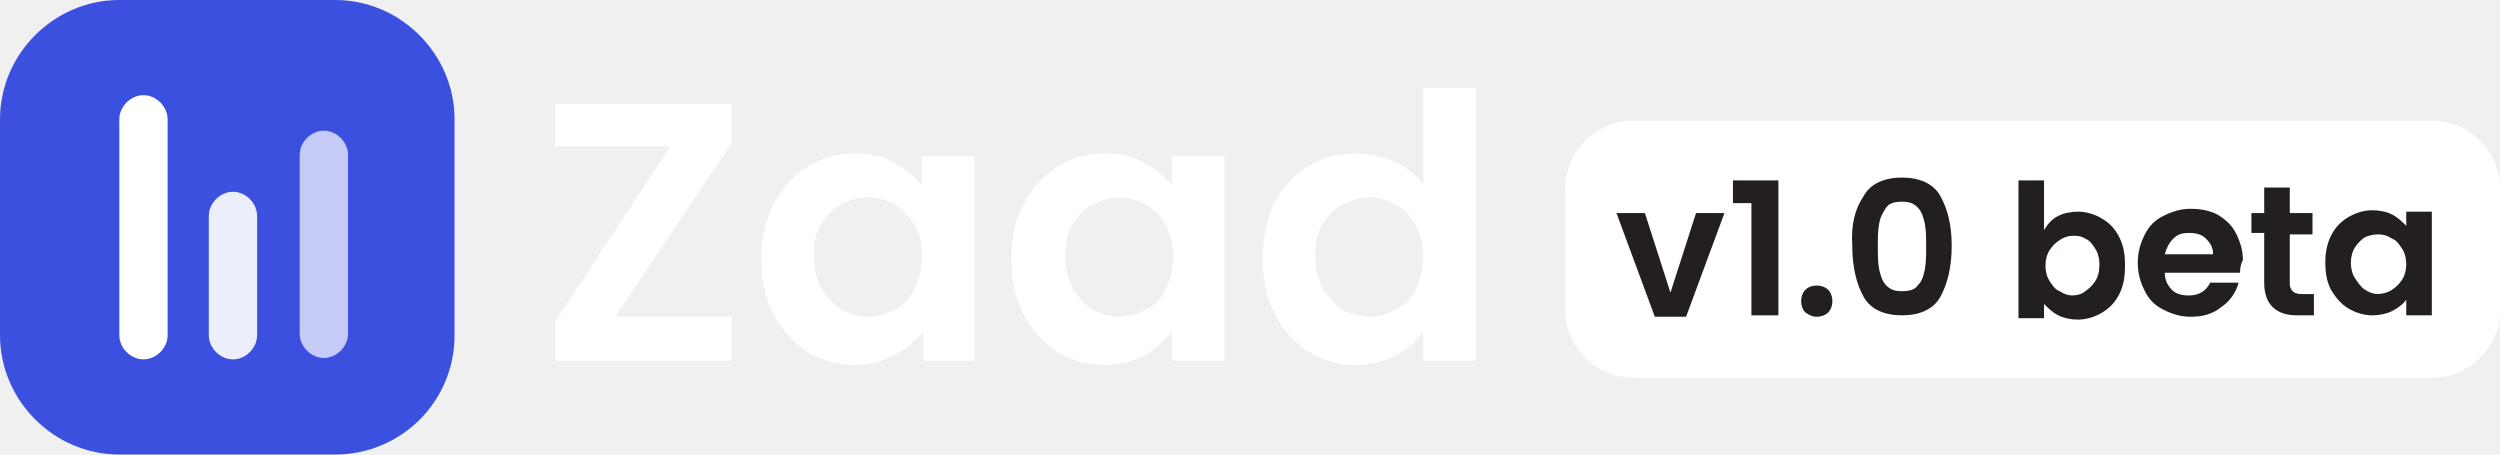
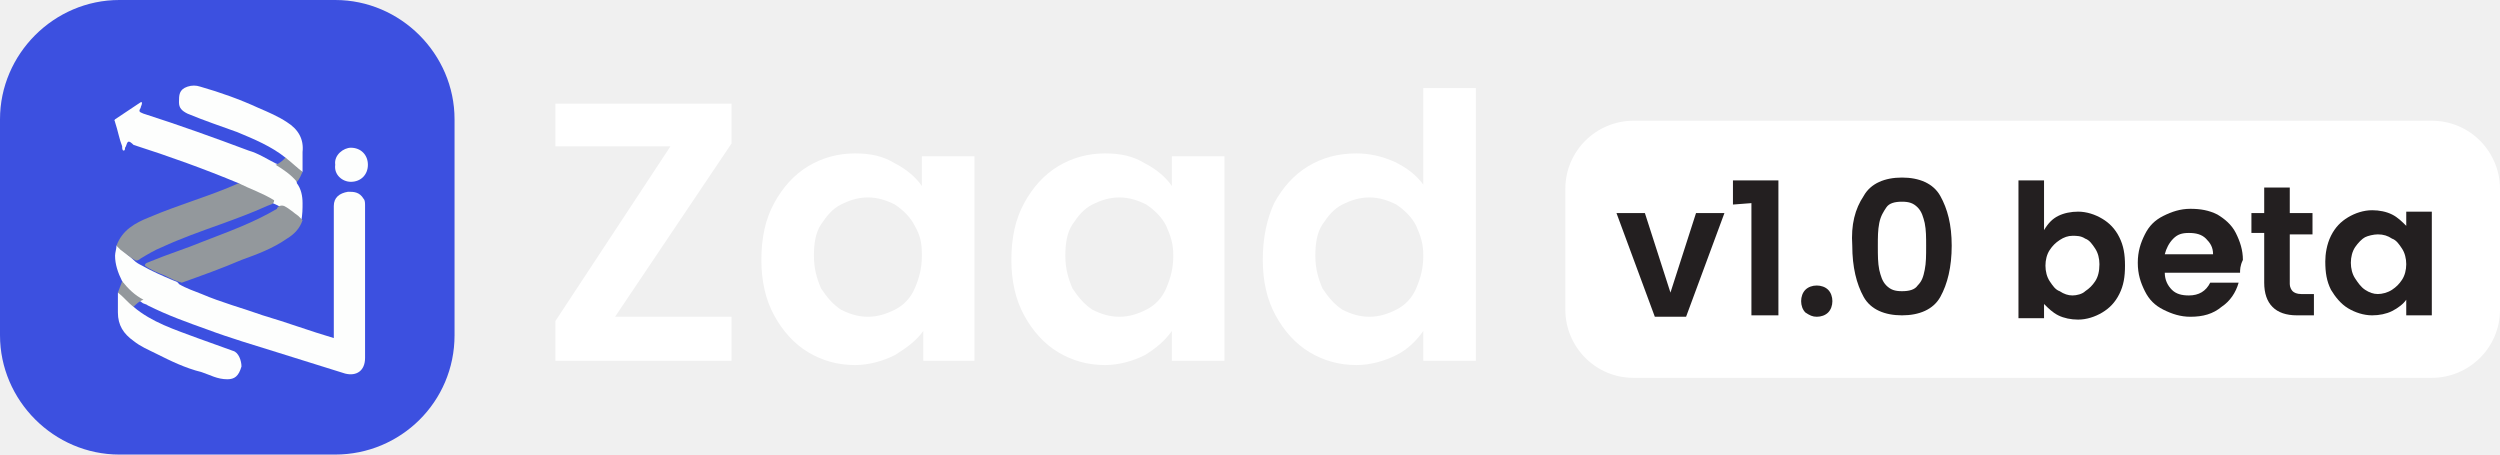
<svg xmlns="http://www.w3.org/2000/svg" version="1.1" id="Layer_1" x="0px" y="0px" viewBox="0 0 176 32" style="enable-background:new 0 0 176 32;" xml:space="preserve">
  <style type="text/css">
	.st0{fill:#FFFFFF;}
	.st1{fill:#3C50E0;}
- 	.st2{opacity:0.9;}
- 	.st3{opacity:0.7;}
- 	.st4{fill:#231F20;}
+ 	.st2{fill:#231F20;}
+ 	.st3{fill:#FDFEFD;}
+ 	.st4{fill:#93989C;}
</style>
  <g>
-     <path class="st0" d="M43.3,22.3h8.2v3.1H39.1v-2.8l8.1-12.3h-8.1V7.3h12.4v2.8L43.3,22.3z" />
-     <path class="st0" d="M54.5,14.3c0.6-1.1,1.4-2,2.4-2.6c1-0.6,2.1-0.9,3.3-0.9c1.1,0,2,0.2,2.8,0.7c0.8,0.4,1.5,1,1.9,1.6V11h3.7   v14.4H65v-2.1C64.5,24,63.8,24.5,63,25c-0.8,0.4-1.8,0.7-2.8,0.7c-1.2,0-2.3-0.3-3.3-0.9c-1-0.6-1.8-1.5-2.4-2.6   c-0.6-1.1-0.9-2.4-0.9-3.9C53.6,16.7,53.9,15.4,54.5,14.3z M64.4,15.9c-0.3-0.6-0.8-1.1-1.4-1.5c-0.6-0.3-1.2-0.5-1.9-0.5   c-0.7,0-1.3,0.2-1.9,0.5c-0.6,0.3-1,0.8-1.4,1.4c-0.4,0.6-0.5,1.4-0.5,2.2c0,0.9,0.2,1.6,0.5,2.3c0.4,0.6,0.8,1.1,1.4,1.5   c0.6,0.3,1.2,0.5,1.9,0.5c0.7,0,1.3-0.2,1.9-0.5c0.6-0.3,1.1-0.8,1.4-1.5s0.5-1.4,0.5-2.3S64.8,16.6,64.4,15.9z" />
-     <path class="st0" d="M72.1,14.3c0.6-1.1,1.4-2,2.4-2.6c1-0.6,2.1-0.9,3.3-0.9c1.1,0,2,0.2,2.8,0.7c0.8,0.4,1.5,1,1.9,1.6V11h3.7   v14.4h-3.7v-2.1c-0.5,0.7-1.1,1.2-1.9,1.7c-0.8,0.4-1.8,0.7-2.8,0.7c-1.2,0-2.3-0.3-3.3-0.9c-1-0.6-1.8-1.5-2.4-2.6   c-0.6-1.1-0.9-2.4-0.9-3.9C71.2,16.7,71.5,15.4,72.1,14.3z M82.1,15.9c-0.3-0.6-0.8-1.1-1.4-1.5c-0.6-0.3-1.2-0.5-1.9-0.5   c-0.7,0-1.3,0.2-1.9,0.5c-0.6,0.3-1,0.8-1.4,1.4c-0.4,0.6-0.5,1.4-0.5,2.2c0,0.9,0.2,1.6,0.5,2.3c0.4,0.6,0.8,1.1,1.4,1.5   c0.6,0.3,1.2,0.5,1.9,0.5c0.7,0,1.3-0.2,1.9-0.5c0.6-0.3,1.1-0.8,1.4-1.5s0.5-1.4,0.5-2.3S82.4,16.6,82.1,15.9z" />
-     <path class="st0" d="M89.7,14.3c0.6-1.1,1.4-2,2.4-2.6c1-0.6,2.1-0.9,3.4-0.9c0.9,0,1.8,0.2,2.7,0.6c0.8,0.4,1.5,0.9,2,1.6V6.2h3.7   v19.2h-3.7v-2.1c-0.5,0.7-1.1,1.3-1.9,1.7c-0.8,0.4-1.8,0.7-2.8,0.7c-1.2,0-2.3-0.3-3.3-0.9c-1-0.6-1.8-1.5-2.4-2.6   c-0.6-1.1-0.9-2.4-0.9-3.9C88.9,16.7,89.2,15.4,89.7,14.3z M99.7,15.9c-0.3-0.6-0.8-1.1-1.4-1.5c-0.6-0.3-1.2-0.5-1.9-0.5   s-1.3,0.2-1.9,0.5c-0.6,0.3-1,0.8-1.4,1.4c-0.4,0.6-0.5,1.4-0.5,2.2c0,0.9,0.2,1.6,0.5,2.3c0.4,0.6,0.8,1.1,1.4,1.5   c0.6,0.3,1.2,0.5,1.9,0.5c0.7,0,1.3-0.2,1.9-0.5c0.6-0.3,1.1-0.8,1.4-1.5s0.5-1.4,0.5-2.3S100,16.6,99.7,15.9z" />
+     <path class="st0" d="M43.3,22.3h8.2v3.1H39.1v-2.8l8.1-12.3h-8.1v-3h12.4v2.8L43.3,22.3z" />
+     <path class="st0" d="M54.5,14.3c0.6-1.1,1.4-2,2.4-2.6c1-0.6,2.1-0.9,3.3-0.9c1.1,0,2,0.2,2.8,0.7c0.8,0.4,1.5,1,1.9,1.6V11h3.7   v14.4H65v-2.1c-0.5,0.7-1.2,1.2-2,1.7c-0.8,0.4-1.8,0.7-2.8,0.7c-1.2,0-2.3-0.3-3.3-0.9s-1.8-1.5-2.4-2.6c-0.6-1.1-0.9-2.4-0.9-3.9   C53.6,16.7,53.9,15.4,54.5,14.3z M64.4,15.9c-0.3-0.6-0.8-1.1-1.4-1.5c-0.6-0.3-1.2-0.5-1.9-0.5s-1.3,0.2-1.9,0.5   c-0.6,0.3-1,0.8-1.4,1.4c-0.4,0.6-0.5,1.4-0.5,2.2c0,0.9,0.2,1.6,0.5,2.3c0.4,0.6,0.8,1.1,1.4,1.5c0.6,0.3,1.2,0.5,1.9,0.5   s1.3-0.2,1.9-0.5c0.6-0.3,1.1-0.8,1.4-1.5s0.5-1.4,0.5-2.3S64.8,16.6,64.4,15.9z" />
+     <path class="st0" d="M72.1,14.3c0.6-1.1,1.4-2,2.4-2.6c1-0.6,2.1-0.9,3.3-0.9c1.1,0,2,0.2,2.8,0.7c0.8,0.4,1.5,1,1.9,1.6V11h3.7   v14.4h-3.7v-2.1C82,24,81.4,24.5,80.6,25c-0.8,0.4-1.8,0.7-2.8,0.7c-1.2,0-2.3-0.3-3.3-0.9s-1.8-1.5-2.4-2.6s-0.9-2.4-0.9-3.9   C71.2,16.7,71.5,15.4,72.1,14.3z M82.1,15.9c-0.3-0.6-0.8-1.1-1.4-1.5c-0.6-0.3-1.2-0.5-1.9-0.5c-0.7,0-1.3,0.2-1.9,0.5   s-1,0.8-1.4,1.4C75.1,16.4,75,17.2,75,18c0,0.9,0.2,1.6,0.5,2.3c0.4,0.6,0.8,1.1,1.4,1.5c0.6,0.3,1.2,0.5,1.9,0.5   c0.7,0,1.3-0.2,1.9-0.5s1.1-0.8,1.4-1.5s0.5-1.4,0.5-2.3S82.4,16.6,82.1,15.9z" />
+     <path class="st0" d="M89.7,14.3c0.6-1.1,1.4-2,2.4-2.6c1-0.6,2.1-0.9,3.4-0.9c0.9,0,1.8,0.2,2.7,0.6c0.8,0.4,1.5,0.9,2,1.6V6.2h3.7   v19.2h-3.7v-2.1c-0.5,0.7-1.1,1.3-1.9,1.7c-0.8,0.4-1.8,0.7-2.8,0.7c-1.2,0-2.3-0.3-3.3-0.9s-1.8-1.5-2.4-2.6s-0.9-2.4-0.9-3.9   C88.9,16.7,89.2,15.4,89.7,14.3z M99.7,15.9c-0.3-0.6-0.8-1.1-1.4-1.5c-0.6-0.3-1.2-0.5-1.9-0.5s-1.3,0.2-1.9,0.5s-1,0.8-1.4,1.4   c-0.4,0.6-0.5,1.4-0.5,2.2c0,0.9,0.2,1.6,0.5,2.3c0.4,0.6,0.8,1.1,1.4,1.5c0.6,0.3,1.2,0.5,1.9,0.5c0.7,0,1.3-0.2,1.9-0.5   s1.1-0.8,1.4-1.5s0.5-1.4,0.5-2.3S100,16.6,99.7,15.9z" />
  </g>
  <path class="st1" d="M0,8.4C0,3.8,3.8,0,8.4,0h15.2C28.2,0,32,3.8,32,8.4v15.2c0,4.7-3.8,8.4-8.4,8.4H8.4C3.8,32,0,28.2,0,23.6V8.4z  " />
-   <g>
-     <path class="st0" d="M8.4,8.4c0-0.9,0.8-1.7,1.7-1.7l0,0c0.9,0,1.7,0.8,1.7,1.7v15.2c0,0.9-0.8,1.7-1.7,1.7l0,0   c-0.9,0-1.7-0.8-1.7-1.7V8.4z" />
-   </g>
-   <g class="st2">
-     <path class="st0" d="M14.7,15.2c0-0.9,0.8-1.7,1.7-1.7l0,0c0.9,0,1.7,0.8,1.7,1.7v8.4c0,0.9-0.8,1.7-1.7,1.7l0,0   c-0.9,0-1.7-0.8-1.7-1.7V15.2z" />
-   </g>
-   <g class="st3">
-     <path class="st0" d="M21.1,10.9c0-0.9,0.8-1.7,1.7-1.7l0,0c0.9,0,1.7,0.8,1.7,1.7v12.6c0,0.9-0.8,1.7-1.7,1.7l0,0   c-0.9,0-1.7-0.8-1.7-1.7V10.9z" />
-   </g>
  <path class="st0" d="M171.2,26.6H115c-2.7,0-4.8-2.2-4.8-4.8v-8.5c0-2.7,2.2-4.8,4.8-4.8h56.2c2.7,0,4.8,2.2,4.8,4.8v8.5  C176,24.5,173.8,26.6,171.2,26.6z" />
  <g>
-     <path class="st4" d="M117.6,20.6l1.8-5.6h2l-2.7,7.3h-2.2l-2.7-7.3h2L117.6,20.6z" />
-     <path class="st4" d="M122,14.4v-1.7h3.2v9.5h-1.9v-7.9H122z" />
-     <path class="st4" d="M127.1,22c-0.2-0.2-0.3-0.5-0.3-0.8c0-0.3,0.1-0.6,0.3-0.8s0.5-0.3,0.8-0.3c0.3,0,0.6,0.1,0.8,0.3   c0.2,0.2,0.3,0.5,0.3,0.8c0,0.3-0.1,0.6-0.3,0.8c-0.2,0.2-0.5,0.3-0.8,0.3C127.6,22.3,127.4,22.2,127.1,22z" />
-     <path class="st4" d="M131.2,13.8c0.5-0.9,1.5-1.3,2.7-1.3s2.2,0.4,2.7,1.3c0.5,0.9,0.8,2,0.8,3.5c0,1.5-0.3,2.7-0.8,3.6   c-0.5,0.9-1.5,1.3-2.7,1.3s-2.2-0.4-2.7-1.3c-0.5-0.9-0.8-2.1-0.8-3.6C130.3,15.8,130.6,14.7,131.2,13.8z M135.5,15.7   c-0.1-0.4-0.2-0.8-0.5-1.1s-0.6-0.4-1.1-0.4s-0.9,0.1-1.1,0.4s-0.4,0.6-0.5,1.1s-0.1,1-0.1,1.6c0,0.7,0,1.2,0.1,1.7   c0.1,0.4,0.2,0.8,0.5,1.1c0.3,0.3,0.6,0.4,1.1,0.4s0.9-0.1,1.1-0.4c0.3-0.3,0.4-0.6,0.5-1.1c0.1-0.5,0.1-1,0.1-1.7   C135.6,16.7,135.6,16.2,135.5,15.7z" />
-     <path class="st4" d="M144.9,15.2c0.4-0.2,0.9-0.3,1.4-0.3c0.6,0,1.2,0.2,1.7,0.5s0.9,0.7,1.2,1.3c0.3,0.6,0.4,1.2,0.4,2   s-0.1,1.4-0.4,2c-0.3,0.6-0.7,1-1.2,1.3s-1.1,0.5-1.7,0.5c-0.5,0-1-0.1-1.4-0.3c-0.4-0.2-0.7-0.5-1-0.8v1h-1.8v-9.7h1.8v3.5   C144.2,15.7,144.5,15.4,144.9,15.2z M147.5,17.5c-0.2-0.3-0.4-0.6-0.7-0.7c-0.3-0.2-0.6-0.2-0.9-0.2c-0.3,0-0.6,0.1-0.9,0.3   c-0.3,0.2-0.5,0.4-0.7,0.7c-0.2,0.3-0.3,0.7-0.3,1.1s0.1,0.8,0.3,1.1c0.2,0.3,0.4,0.6,0.7,0.7c0.3,0.2,0.6,0.3,0.9,0.3   c0.3,0,0.7-0.1,0.9-0.3c0.3-0.2,0.5-0.4,0.7-0.7s0.3-0.7,0.3-1.2C147.8,18.2,147.7,17.8,147.5,17.5z" />
-     <path class="st4" d="M157.7,19.2h-5.3c0,0.5,0.2,0.9,0.5,1.2c0.3,0.3,0.7,0.4,1.2,0.4c0.7,0,1.2-0.3,1.5-0.9h2   c-0.2,0.7-0.6,1.3-1.2,1.7c-0.6,0.5-1.3,0.7-2.2,0.7c-0.7,0-1.3-0.2-1.9-0.5c-0.6-0.3-1-0.7-1.3-1.3c-0.3-0.6-0.5-1.2-0.5-2   c0-0.8,0.2-1.4,0.5-2s0.7-1,1.3-1.3s1.2-0.5,1.9-0.5c0.7,0,1.3,0.1,1.9,0.4c0.5,0.3,1,0.7,1.3,1.3s0.5,1.2,0.5,1.9   C157.7,18.7,157.7,19,157.7,19.2z M155.8,17.9c0-0.5-0.2-0.8-0.5-1.1c-0.3-0.3-0.7-0.4-1.2-0.4c-0.5,0-0.8,0.1-1.1,0.4   c-0.3,0.3-0.5,0.7-0.6,1.1H155.8z" />
-     <path class="st4" d="M161.2,16.5V20c0,0.2,0.1,0.4,0.2,0.5c0.1,0.1,0.3,0.2,0.6,0.2h0.9v1.5h-1.2c-1.5,0-2.3-0.8-2.3-2.3v-3.5h-0.9   V15h0.9v-1.8h1.8V15h1.6v1.5H161.2z" />
-     <path class="st4" d="M164.1,16.6c0.3-0.6,0.7-1,1.2-1.3s1.1-0.5,1.7-0.5c0.5,0,1,0.1,1.4,0.3c0.4,0.2,0.7,0.5,1,0.8v-1h1.8v7.3   h-1.8v-1.1c-0.2,0.3-0.6,0.6-1,0.8c-0.4,0.2-0.9,0.3-1.4,0.3c-0.6,0-1.2-0.2-1.7-0.5s-0.9-0.8-1.2-1.3c-0.3-0.6-0.4-1.2-0.4-2   C163.7,17.9,163.8,17.2,164.1,16.6z M169.1,17.5c-0.2-0.3-0.4-0.6-0.7-0.7c-0.3-0.2-0.6-0.3-1-0.3c-0.3,0-0.7,0.1-0.9,0.2   s-0.5,0.4-0.7,0.7c-0.2,0.3-0.3,0.7-0.3,1.1s0.1,0.8,0.3,1.1c0.2,0.3,0.4,0.6,0.7,0.8c0.3,0.2,0.6,0.3,0.9,0.3c0.3,0,0.7-0.1,1-0.3   s0.5-0.4,0.7-0.7c0.2-0.3,0.3-0.7,0.3-1.1S169.3,17.8,169.1,17.5z" />
+     <path class="st2" d="M117.6,20.6l1.8-5.6h2l-2.7,7.3h-2.2l-2.7-7.3h2L117.6,20.6z" />
+     <path class="st2" d="M122,14.4v-1.7h3.2v9.5h-1.9v-7.9L122,14.4L122,14.4z" />
+     <path class="st2" d="M127.1,22c-0.2-0.2-0.3-0.5-0.3-0.8s0.1-0.6,0.3-0.8s0.5-0.3,0.8-0.3c0.3,0,0.6,0.1,0.8,0.3   c0.2,0.2,0.3,0.5,0.3,0.8s-0.1,0.6-0.3,0.8c-0.2,0.2-0.5,0.3-0.8,0.3C127.6,22.3,127.4,22.2,127.1,22z" />
+     <path class="st2" d="M131.2,13.8c0.5-0.9,1.5-1.3,2.7-1.3s2.2,0.4,2.7,1.3c0.5,0.9,0.8,2,0.8,3.5s-0.3,2.7-0.8,3.6   s-1.5,1.3-2.7,1.3s-2.2-0.4-2.7-1.3s-0.8-2.1-0.8-3.6C130.3,15.8,130.6,14.7,131.2,13.8z M135.5,15.7c-0.1-0.4-0.2-0.8-0.5-1.1   s-0.6-0.4-1.1-0.4s-0.9,0.1-1.1,0.4s-0.4,0.6-0.5,1.1c-0.1,0.5-0.1,1-0.1,1.6c0,0.7,0,1.2,0.1,1.7c0.1,0.4,0.2,0.8,0.5,1.1   c0.3,0.3,0.6,0.4,1.1,0.4s0.9-0.1,1.1-0.4c0.3-0.3,0.4-0.6,0.5-1.1s0.1-1,0.1-1.7C135.6,16.7,135.6,16.2,135.5,15.7z" />
+     <path class="st2" d="M144.9,15.2c0.4-0.2,0.9-0.3,1.4-0.3c0.6,0,1.2,0.2,1.7,0.5s0.9,0.7,1.2,1.3c0.3,0.6,0.4,1.2,0.4,2   s-0.1,1.4-0.4,2c-0.3,0.6-0.7,1-1.2,1.3s-1.1,0.5-1.7,0.5c-0.5,0-1-0.1-1.4-0.3c-0.4-0.2-0.7-0.5-1-0.8v1h-1.8v-9.7h1.8v3.5   C144.2,15.7,144.5,15.4,144.9,15.2z M147.5,17.5c-0.2-0.3-0.4-0.6-0.7-0.7c-0.3-0.2-0.6-0.2-0.9-0.2c-0.3,0-0.6,0.1-0.9,0.3   c-0.3,0.2-0.5,0.4-0.7,0.7c-0.2,0.3-0.3,0.7-0.3,1.1s0.1,0.8,0.3,1.1c0.2,0.3,0.4,0.6,0.7,0.7c0.3,0.2,0.6,0.3,0.9,0.3   c0.3,0,0.7-0.1,0.9-0.3c0.3-0.2,0.5-0.4,0.7-0.7s0.3-0.7,0.3-1.2C147.8,18.2,147.7,17.8,147.5,17.5z" />
+     <path class="st2" d="M157.7,19.2h-5.3c0,0.5,0.2,0.9,0.5,1.2c0.3,0.3,0.7,0.4,1.2,0.4c0.7,0,1.2-0.3,1.5-0.9h2   c-0.2,0.7-0.6,1.3-1.2,1.7c-0.6,0.5-1.3,0.7-2.2,0.7c-0.7,0-1.3-0.2-1.9-0.5c-0.6-0.3-1-0.7-1.3-1.3c-0.3-0.6-0.5-1.2-0.5-2   s0.2-1.4,0.5-2s0.7-1,1.3-1.3s1.2-0.5,1.9-0.5s1.3,0.1,1.9,0.4c0.5,0.3,1,0.7,1.3,1.3s0.5,1.2,0.5,1.9   C157.7,18.7,157.7,19,157.7,19.2z M155.8,17.9c0-0.5-0.2-0.8-0.5-1.1c-0.3-0.3-0.7-0.4-1.2-0.4s-0.8,0.1-1.1,0.4s-0.5,0.7-0.6,1.1   H155.8z" />
+     <path class="st2" d="M161.2,16.5V20c0,0.2,0.1,0.4,0.2,0.5c0.1,0.1,0.3,0.2,0.6,0.2h0.9v1.5h-1.2c-1.5,0-2.3-0.8-2.3-2.3v-3.5h-0.9   V15h0.9v-1.8h1.8V15h1.6v1.5H161.2z" />
+     <path class="st2" d="M164.1,16.6c0.3-0.6,0.7-1,1.2-1.3s1.1-0.5,1.7-0.5c0.5,0,1,0.1,1.4,0.3s0.7,0.5,1,0.8v-1h1.8v7.3h-1.8v-1.1   c-0.2,0.3-0.6,0.6-1,0.8c-0.4,0.2-0.9,0.3-1.4,0.3c-0.6,0-1.2-0.2-1.7-0.5s-0.9-0.8-1.2-1.3c-0.3-0.6-0.4-1.2-0.4-2   C163.7,17.9,163.8,17.2,164.1,16.6z M169.1,17.5c-0.2-0.3-0.4-0.6-0.7-0.7c-0.3-0.2-0.6-0.3-1-0.3c-0.3,0-0.7,0.1-0.9,0.2   s-0.5,0.4-0.7,0.7c-0.2,0.3-0.3,0.7-0.3,1.1s0.1,0.8,0.3,1.1c0.2,0.3,0.4,0.6,0.7,0.8c0.3,0.2,0.6,0.3,0.9,0.3c0.3,0,0.7-0.1,1-0.3   s0.5-0.4,0.7-0.7c0.2-0.3,0.3-0.7,0.3-1.1S169.3,17.8,169.1,17.5z" />
+   </g>
+   <g>
+     <path class="st3" d="M8.6,19.8c-0.3-0.6-0.5-1.2-0.5-1.8c0-0.2,0.1-0.5,0.1-0.7c0.2-0.1,0.2,0.1,0.3,0.2c0.3,0.3,0.6,0.5,0.9,0.8   c0.2,0.2,0.4,0.3,0.6,0.4c0.7,0.4,1.4,0.7,2.1,1c0.2,0.1,0.4,0.1,0.5,0.3c0.5,0.3,1.1,0.5,1.6,0.7c1.4,0.6,2.9,1,4.3,1.5   c1.7,0.5,3.3,1.1,5,1.6c0-0.4,0-0.8,0-1.2c0-2.7,0-5.4,0-8.1c0-0.6,0.4-0.9,1-1c0.4,0,0.8,0,1.1,0.5c0.1,0.1,0.1,0.3,0.1,0.5   c0,3.6,0,7.1,0,10.7c0,0.9-0.6,1.3-1.4,1.1c-1.6-0.5-3.2-1-4.8-1.5c-1.6-0.5-3.3-1-4.9-1.6c-1.4-0.5-2.8-1-4.2-1.7   c-0.1-0.1-0.3-0.1-0.4-0.2C9.4,20.9,8.9,20.5,8.6,19.8z" />
+     <path class="st3" d="M20.9,12.9c0.3,0.4,0.4,0.9,0.4,1.4c0,0.4,0,0.8-0.1,1.3c-0.2,0.1-0.2-0.1-0.3-0.1c-0.3-0.3-0.6-0.5-1-0.8   c-0.2-0.2-0.5-0.3-0.7-0.4c-0.7-0.4-1.4-0.7-2.1-1C17,13,16.9,13,16.8,12.9c-2.4-1-4.9-1.9-7.4-2.7C9.3,10.1,9.1,9.9,9,10   c-0.1,0.1-0.1,0.3-0.2,0.4c0,0.1,0,0.2-0.1,0.2c-0.1,0-0.1-0.2-0.1-0.3C8.4,9.8,8.3,9.2,8.1,8.6c0-0.1-0.1-0.1,0-0.2   c0.6-0.4,1.2-0.8,1.8-1.2c0,0,0.1,0,0.1,0c0,0.2-0.1,0.3-0.1,0.4c-0.2,0.3,0,0.3,0.2,0.4c2.5,0.8,5,1.7,7.4,2.6   c0.7,0.2,1.3,0.6,1.9,0.9c0.6,0.2,1,0.5,1.4,0.9C20.8,12.6,20.9,12.7,20.9,12.9z" />
+     <path class="st4" d="M16.8,12.9c0.8,0.4,1.7,0.7,2.5,1.2c0,0.3-0.3,0.3-0.5,0.4c-1.1,0.5-2.2,0.9-3.3,1.3c-1.4,0.5-2.8,1-4.1,1.6   c-0.5,0.2-1,0.5-1.5,0.8c-0.1,0.1-0.3,0.2-0.4,0.1c-0.4-0.2-0.7-0.5-1-0.7c-0.1-0.1-0.2-0.2-0.3-0.3c0.4-1.1,1.3-1.6,2.3-2   C12.6,14.4,14.8,13.8,16.8,12.9z" />
+     <path class="st4" d="M20,14.5c0.4,0.2,0.7,0.5,1,0.7c0.1,0.1,0.2,0.2,0.3,0.3c-0.2,0.6-0.6,1-1.1,1.3c-1,0.7-2.1,1.1-3.2,1.5   c-1.4,0.6-2.8,1.1-4.2,1.6c0,0,0,0,0,0c-0.4-0.1-0.8-0.3-1.2-0.5c-0.5-0.2-1-0.4-1.4-0.7c0-0.2,0.2-0.2,0.4-0.3   c1.2-0.5,2.5-0.9,3.7-1.4c1.8-0.7,3.5-1.3,5.2-2.3C19.5,14.6,19.7,14.4,20,14.5z" />
+     <path class="st3" d="M20.1,11.1c-1-0.8-2.2-1.3-3.4-1.8c-1.1-0.4-2.3-0.8-3.5-1.3c-0.4-0.2-0.6-0.4-0.6-0.8c0-0.5,0-0.9,0.6-1.1   c0.3-0.1,0.6-0.1,0.9,0c1.4,0.4,2.8,0.9,4.1,1.5c0.7,0.3,1.4,0.6,2,1c0.8,0.5,1.2,1.2,1.1,2.1c0,0.5,0,0.9,0,1.4   c-0.2,0-0.3-0.2-0.4-0.3C20.6,11.7,20.3,11.5,20.1,11.1z" />
+     <path class="st3" d="M9.4,21.6c1.3,1.1,2.9,1.6,4.5,2.2c0.8,0.3,1.7,0.6,2.5,0.9c0.4,0.1,0.6,0.7,0.6,1.1c-0.2,0.7-0.5,0.9-1,0.9   c-0.7,0-1.2-0.3-1.8-0.5C13,25.9,12,25.4,11,24.9c-0.6-0.3-1.1-0.5-1.6-0.9c-0.7-0.5-1.1-1.1-1.1-2c0-0.5,0-1,0-1.4   c0.1-0.1,0.1,0,0.2,0c0.3,0.3,0.5,0.5,0.8,0.8C9.3,21.5,9.4,21.5,9.4,21.6z" />
+     <path class="st3" d="M23.6,11.6c-0.1-0.7,0.6-1.2,1.1-1.2c0.7,0,1.2,0.5,1.2,1.2c0,0.7-0.5,1.2-1.2,1.2   C24.1,12.8,23.5,12.3,23.6,11.6z" />
+     <path class="st4" d="M20.1,11.1c0.4,0.3,0.8,0.7,1.2,1c-0.1,0.2-0.2,0.5-0.4,0.7c-0.4-0.5-1-0.9-1.5-1.2   C19.7,11.5,19.9,11.3,20.1,11.1z" />
+     <path class="st4" d="M9.4,21.6c-0.4-0.3-0.7-0.7-1.1-1c0.1-0.3,0.2-0.5,0.3-0.8c0.4,0.5,0.9,1,1.5,1.3C9.8,21.2,9.6,21.4,9.4,21.6z   " />
  </g>
</svg>
